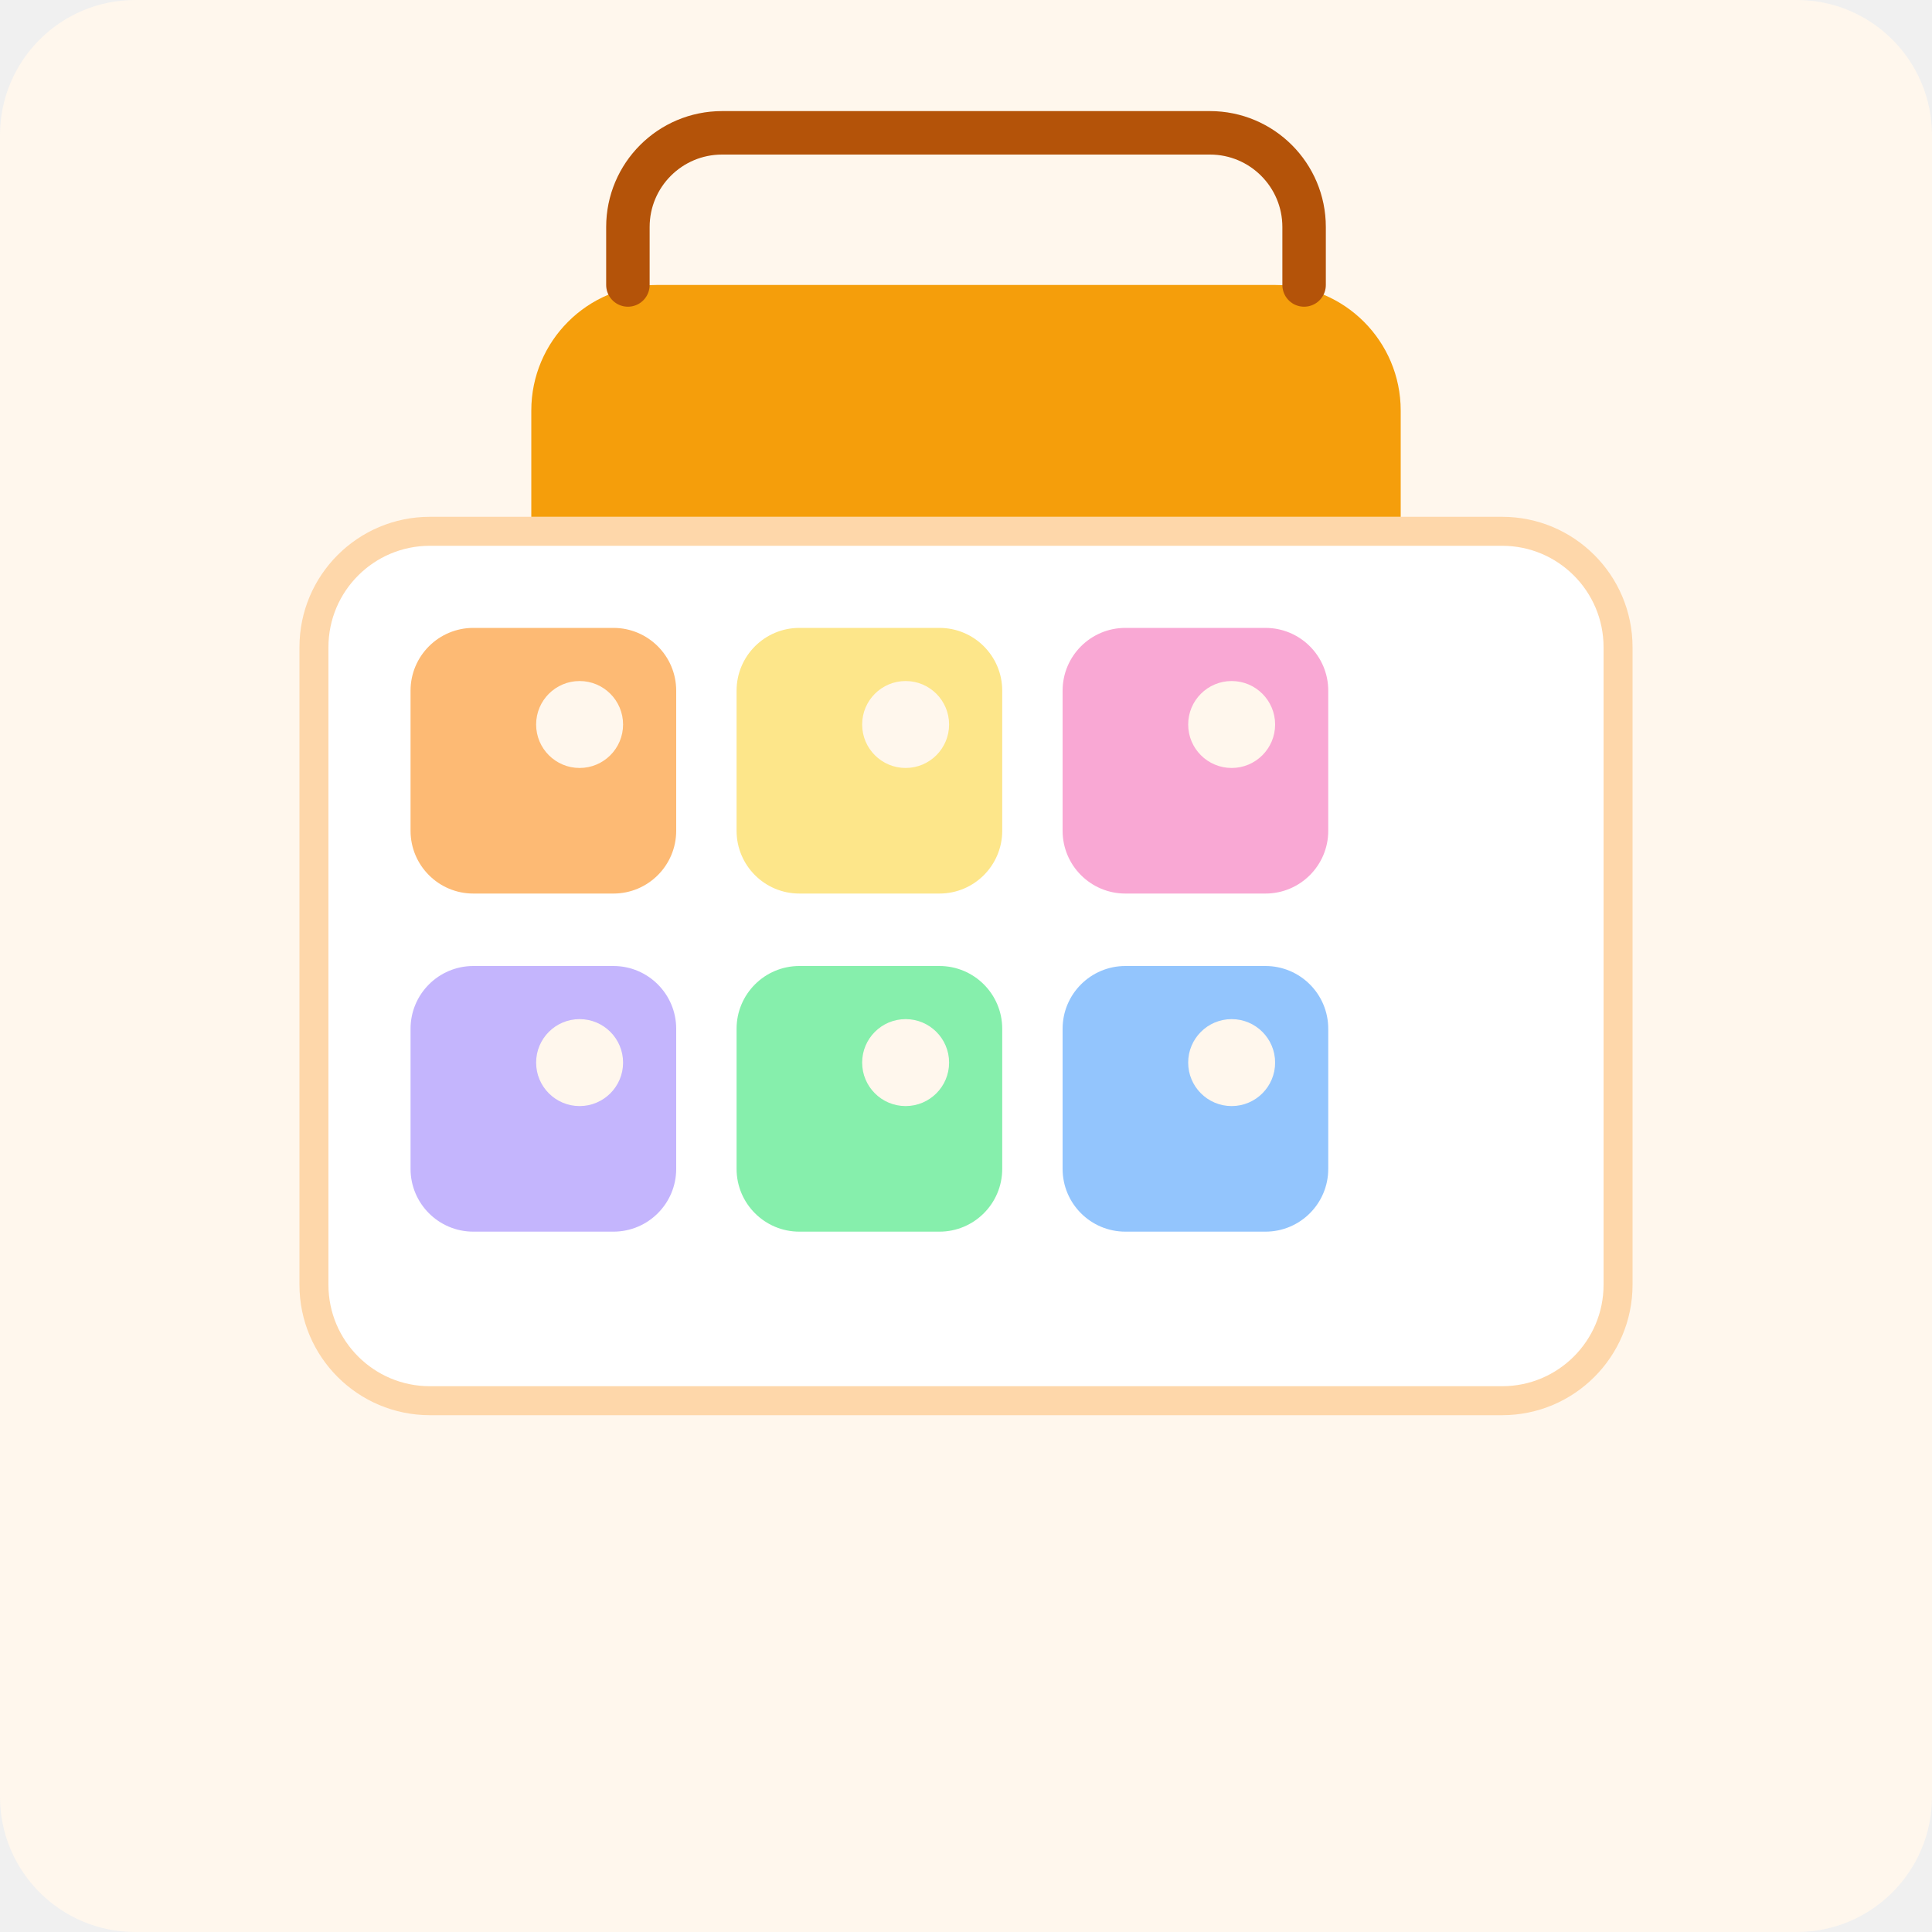
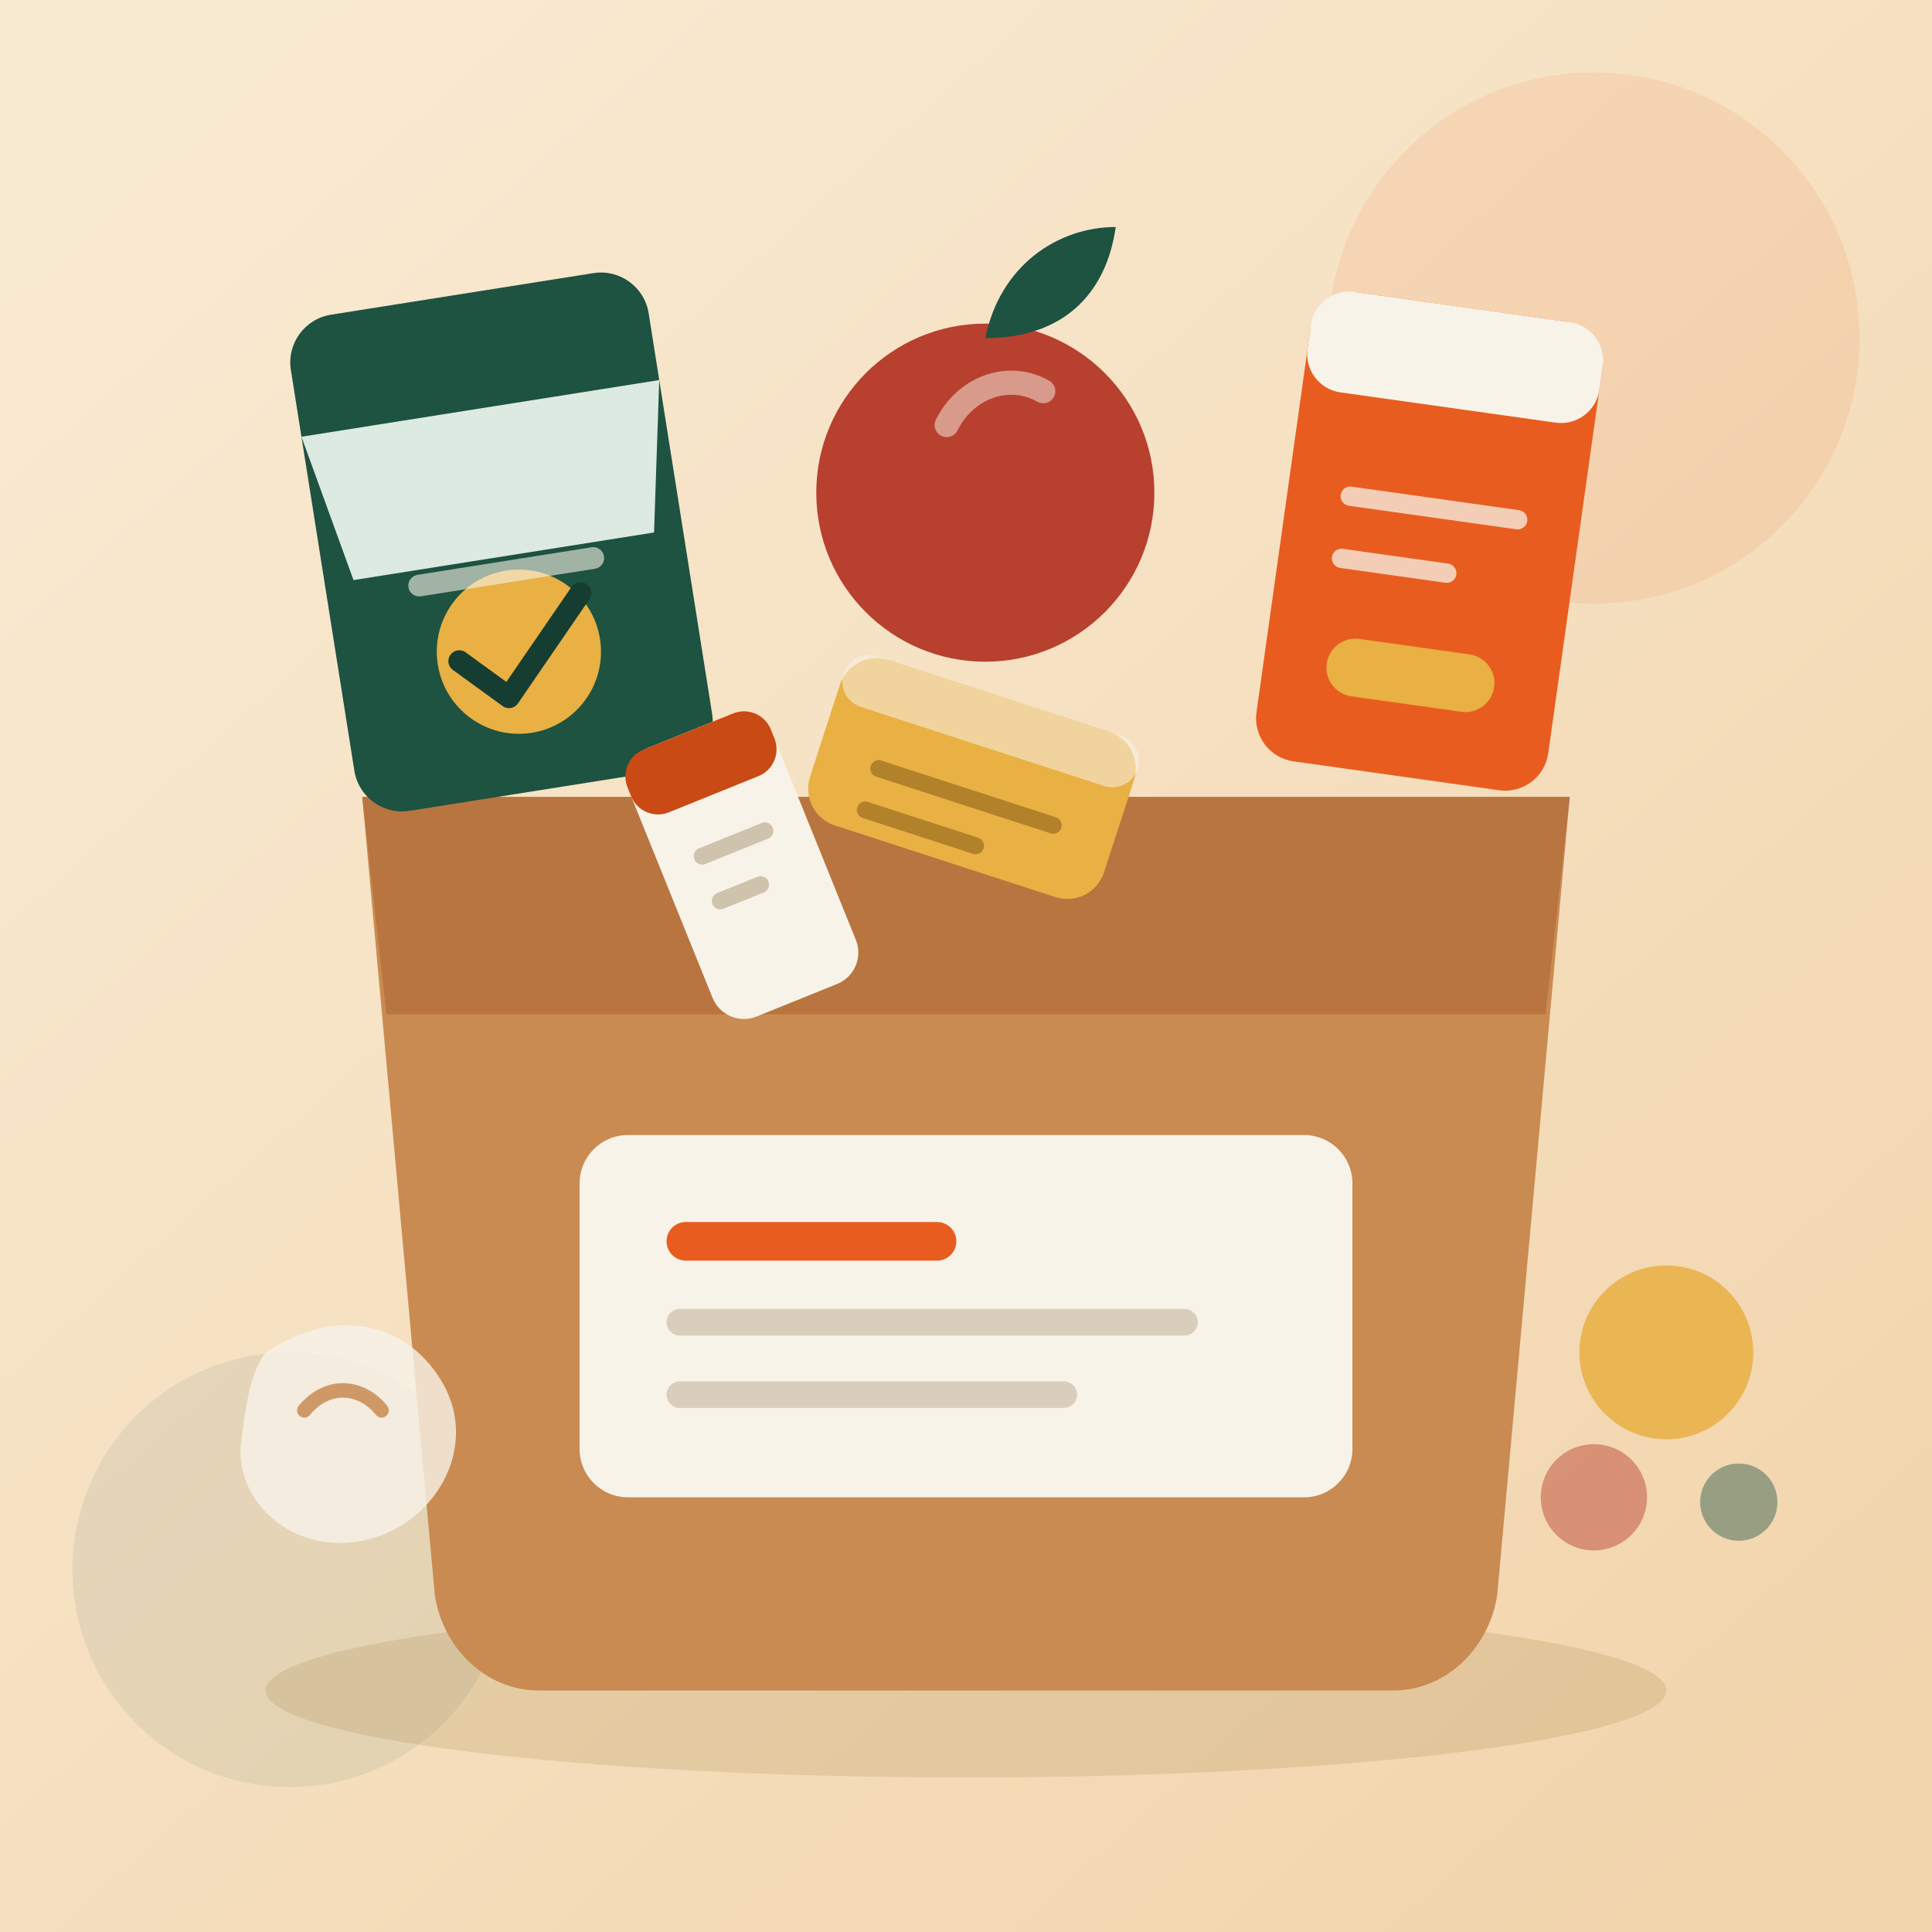
<svg xmlns="http://www.w3.org/2000/svg" width="800" height="800" viewBox="0 0 800 800" fill="none">
-   <rect width="800" height="800" rx="56" fill="#FFF7ED" />
-   <rect x="130" y="220" width="540" height="360" rx="48" fill="#FFFFFF" stroke="#FED7AA" stroke-width="12" />
-   <rect x="170" y="260" width="110" height="110" rx="26" fill="#FDBA74" />
-   <rect x="305" y="260" width="110" height="110" rx="26" fill="#FDE68A" />
-   <rect x="440" y="260" width="110" height="110" rx="26" fill="#F9A8D4" />
-   <rect x="170" y="400" width="110" height="110" rx="26" fill="#C4B5FD" />
-   <rect x="305" y="400" width="110" height="110" rx="26" fill="#86EFAC" />
-   <rect x="440" y="400" width="110" height="110" rx="26" fill="#93C5FD" />
-   <path d="M220 170C220 141.281 243.281 118 272 118H528C556.719 118 580 141.281 580 170V214H220V170Z" fill="#F59E0B" />
-   <path d="M260 118V94C260 72.461 277.461 55 299 55H501C522.539 55 540 72.461 540 94V118" stroke="#B45309" stroke-width="18" stroke-linecap="round" />
-   <circle cx="240" cy="300" r="18" fill="#FFF7ED" />
-   <circle cx="375" cy="300" r="18" fill="#FFF7ED" />
-   <circle cx="510" cy="300" r="18" fill="#FFF7ED" />
-   <circle cx="240" cy="440" r="18" fill="#FFF7ED" />
-   <circle cx="375" cy="440" r="18" fill="#FFF7ED" />
-   <circle cx="510" cy="440" r="18" fill="#FFF7ED" />
+   <defs>
+     <linearGradient id="bg" x1="80" y1="40" x2="720" y2="760" gradientUnits="userSpaceOnUse">
+       <stop stop-color="#F9EAD2" />
+       <stop offset="1" stop-color="#F2D5AD" />
+     </linearGradient>
+   </defs>
+   <rect width="800" height="800" fill="url(#bg)" />
+   <circle cx="660" cy="140" r="110" fill="#E85D1F" opacity="0.10" />
+   <circle cx="120" cy="650" r="90" fill="#1E5241" opacity="0.08" />
+   <ellipse cx="400" cy="700" rx="290" ry="36" fill="#7A5412" opacity="0.14" />
+   <g>
+     <path d="M150 330H650L620 660C617 682 599 700 577 700H223C201 700 183 682 180 660L150 330Z" fill="#C98B52" />
+     <path d="M150 330H650L640 420H160L150 330Z" fill="#B87540" />
+     <rect x="240" y="470" width="320" height="150" rx="20" fill="#F8F3E8" />
+     <rect x="276" y="506" width="120" height="16" rx="8" fill="#E85D1F" />
+     <rect x="276" y="542" width="220" height="11" rx="5.5" fill="#D9CEBB" />
+     <rect x="276" y="572" width="170" height="11" rx="5.5" fill="#D9CEBB" />
+   </g>
+   <g transform="rotate(-9 210 220)">
+     <rect x="132" y="120" width="150" height="208" rx="20" fill="#1E5241" />
+     <path d="M132 168H282L270 230H144L132 168Z" fill="#DCEAE2" />
+     <circle cx="207" cy="270" r="34" fill="#E9B043" />
+     <path d="M182 270L200 288L236 250" stroke="#163D31" stroke-width="9" stroke-linecap="round" stroke-linejoin="round" />
+     <rect x="166" y="232" width="82" height="9" rx="4.5" fill="#F8F3E8" opacity="0.6" />
+   </g>
+   <g transform="rotate(8 590 230)">
+     <rect x="530" y="126" width="122" height="196" rx="18" fill="#E85D1F" />
+     <rect x="530" y="126" width="122" height="42" rx="16" fill="#F8F3E8" />
+     <path d="M556 210H626M556 236H600" stroke="#F8F3E8" stroke-width="8" stroke-linecap="round" opacity="0.75" />
+     <rect x="556" y="268" width="70" height="24" rx="12" fill="#E9B043" />
+   </g>
+   <g>
+     <circle cx="408" cy="204" r="70" fill="#B8402F" />
+     <path d="M408 140C414 110 438 94 462 94C458 122 440 140 408 140Z" fill="#1E5241" />
+     <path d="M392 176C400 160 418 154 432 162" stroke="#F8F3E8" stroke-width="10" stroke-linecap="round" opacity="0.5" />
+   </g>
+   <g transform="rotate(18 400 330)">
+     <rect x="336" y="286" width="128" height="72" rx="16" fill="#E9B043" />
+     <rect x="336" y="286" width="128" height="22" rx="11" fill="#F8F3E8" opacity="0.55" />
+     <path d="M362 330H438M362 348H410" stroke="#7A5412" stroke-width="7" stroke-linecap="round" opacity="0.5" />
+   </g>
+   <g transform="rotate(-22 300 340)">
+     <rect x="268" y="300" width="64" height="120" rx="14" fill="#F8F3E8" />
+     <rect x="268" y="300" width="64" height="28" rx="12" fill="#C94A15" />
+     <path d="M286 350H314M286 370H304" stroke="#CFC3AE" stroke-width="7" stroke-linecap="round" />
+   </g>
+   <g opacity="0.85">
+     <circle cx="690" cy="560" r="36" fill="#E9B043" />
+     <circle cx="660" cy="620" r="22" fill="#B8402F" opacity="0.55" />
+     <circle cx="720" cy="622" r="16" fill="#1E5241" opacity="0.5" />
+   </g>
+   <g opacity="0.8">
+     <path d="M110 560C140 540 170 548 184 574C198 600 180 632 150 638C120 644 96 620 100 596C102 580 104 568 110 560Z" fill="#F8F3E8" />
+     <path d="M126 584C136 572 150 574 158 584" stroke="#C98B52" stroke-width="6" stroke-linecap="round" />
+   </g>
</svg>
